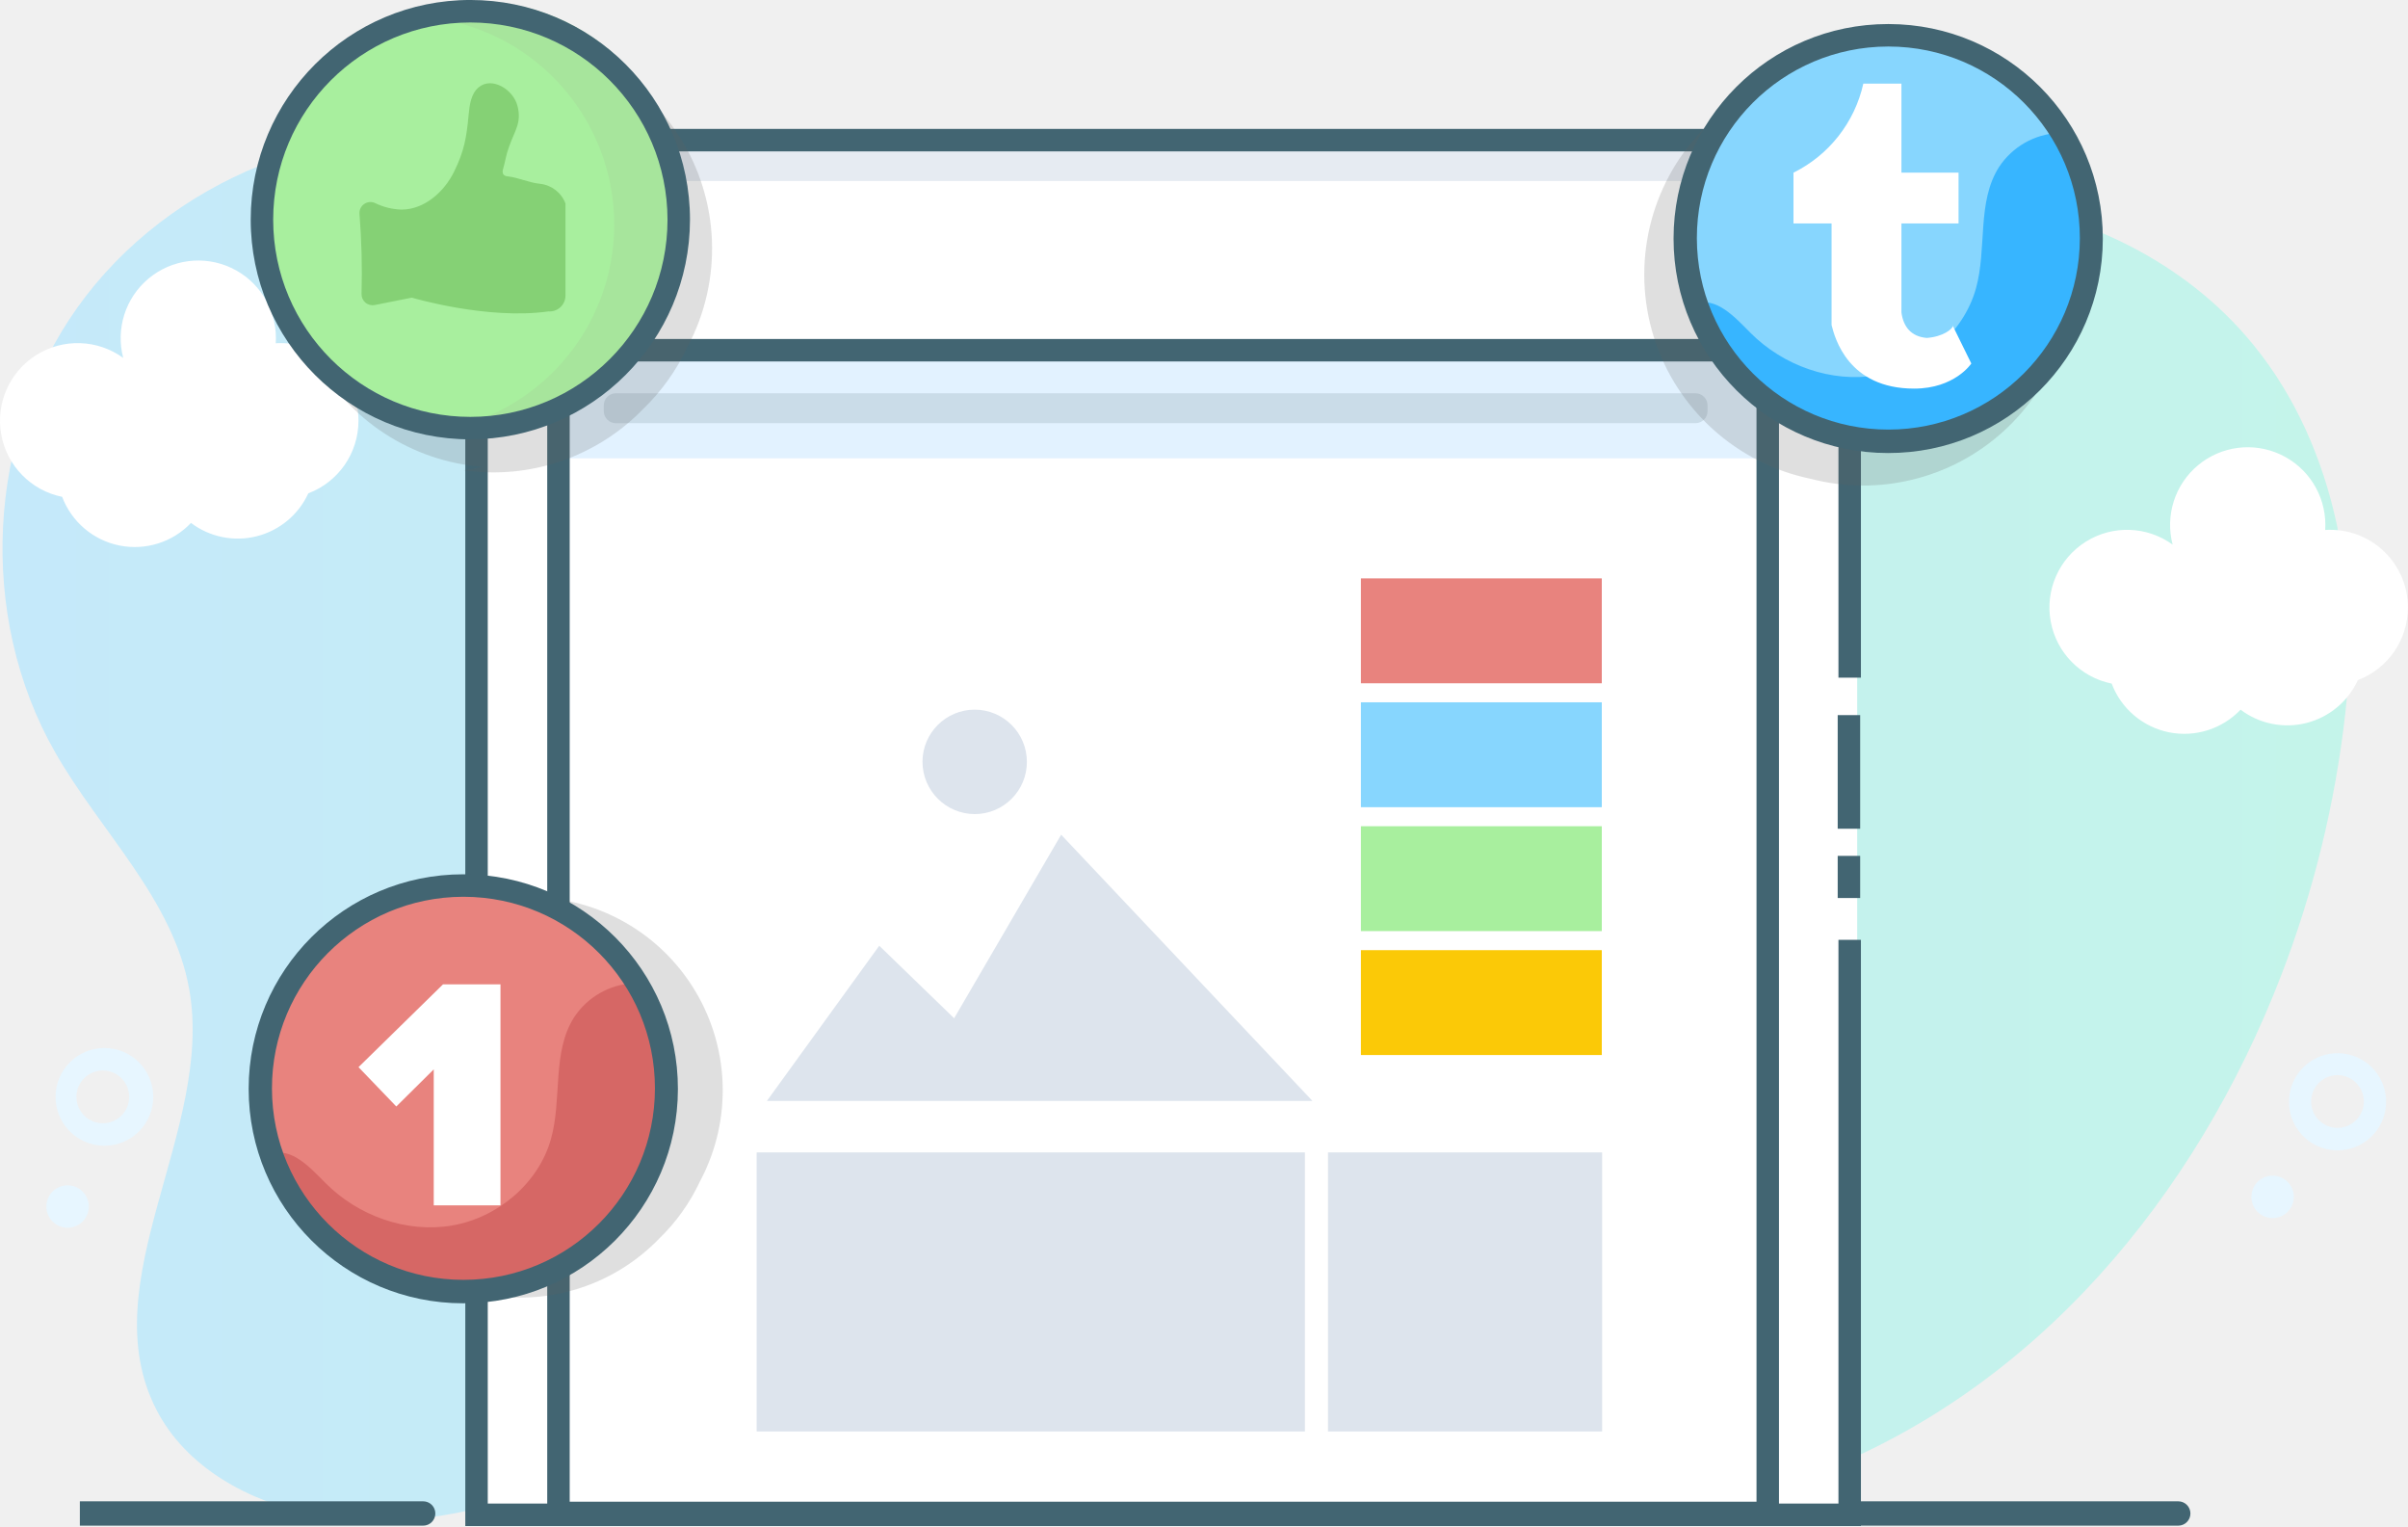
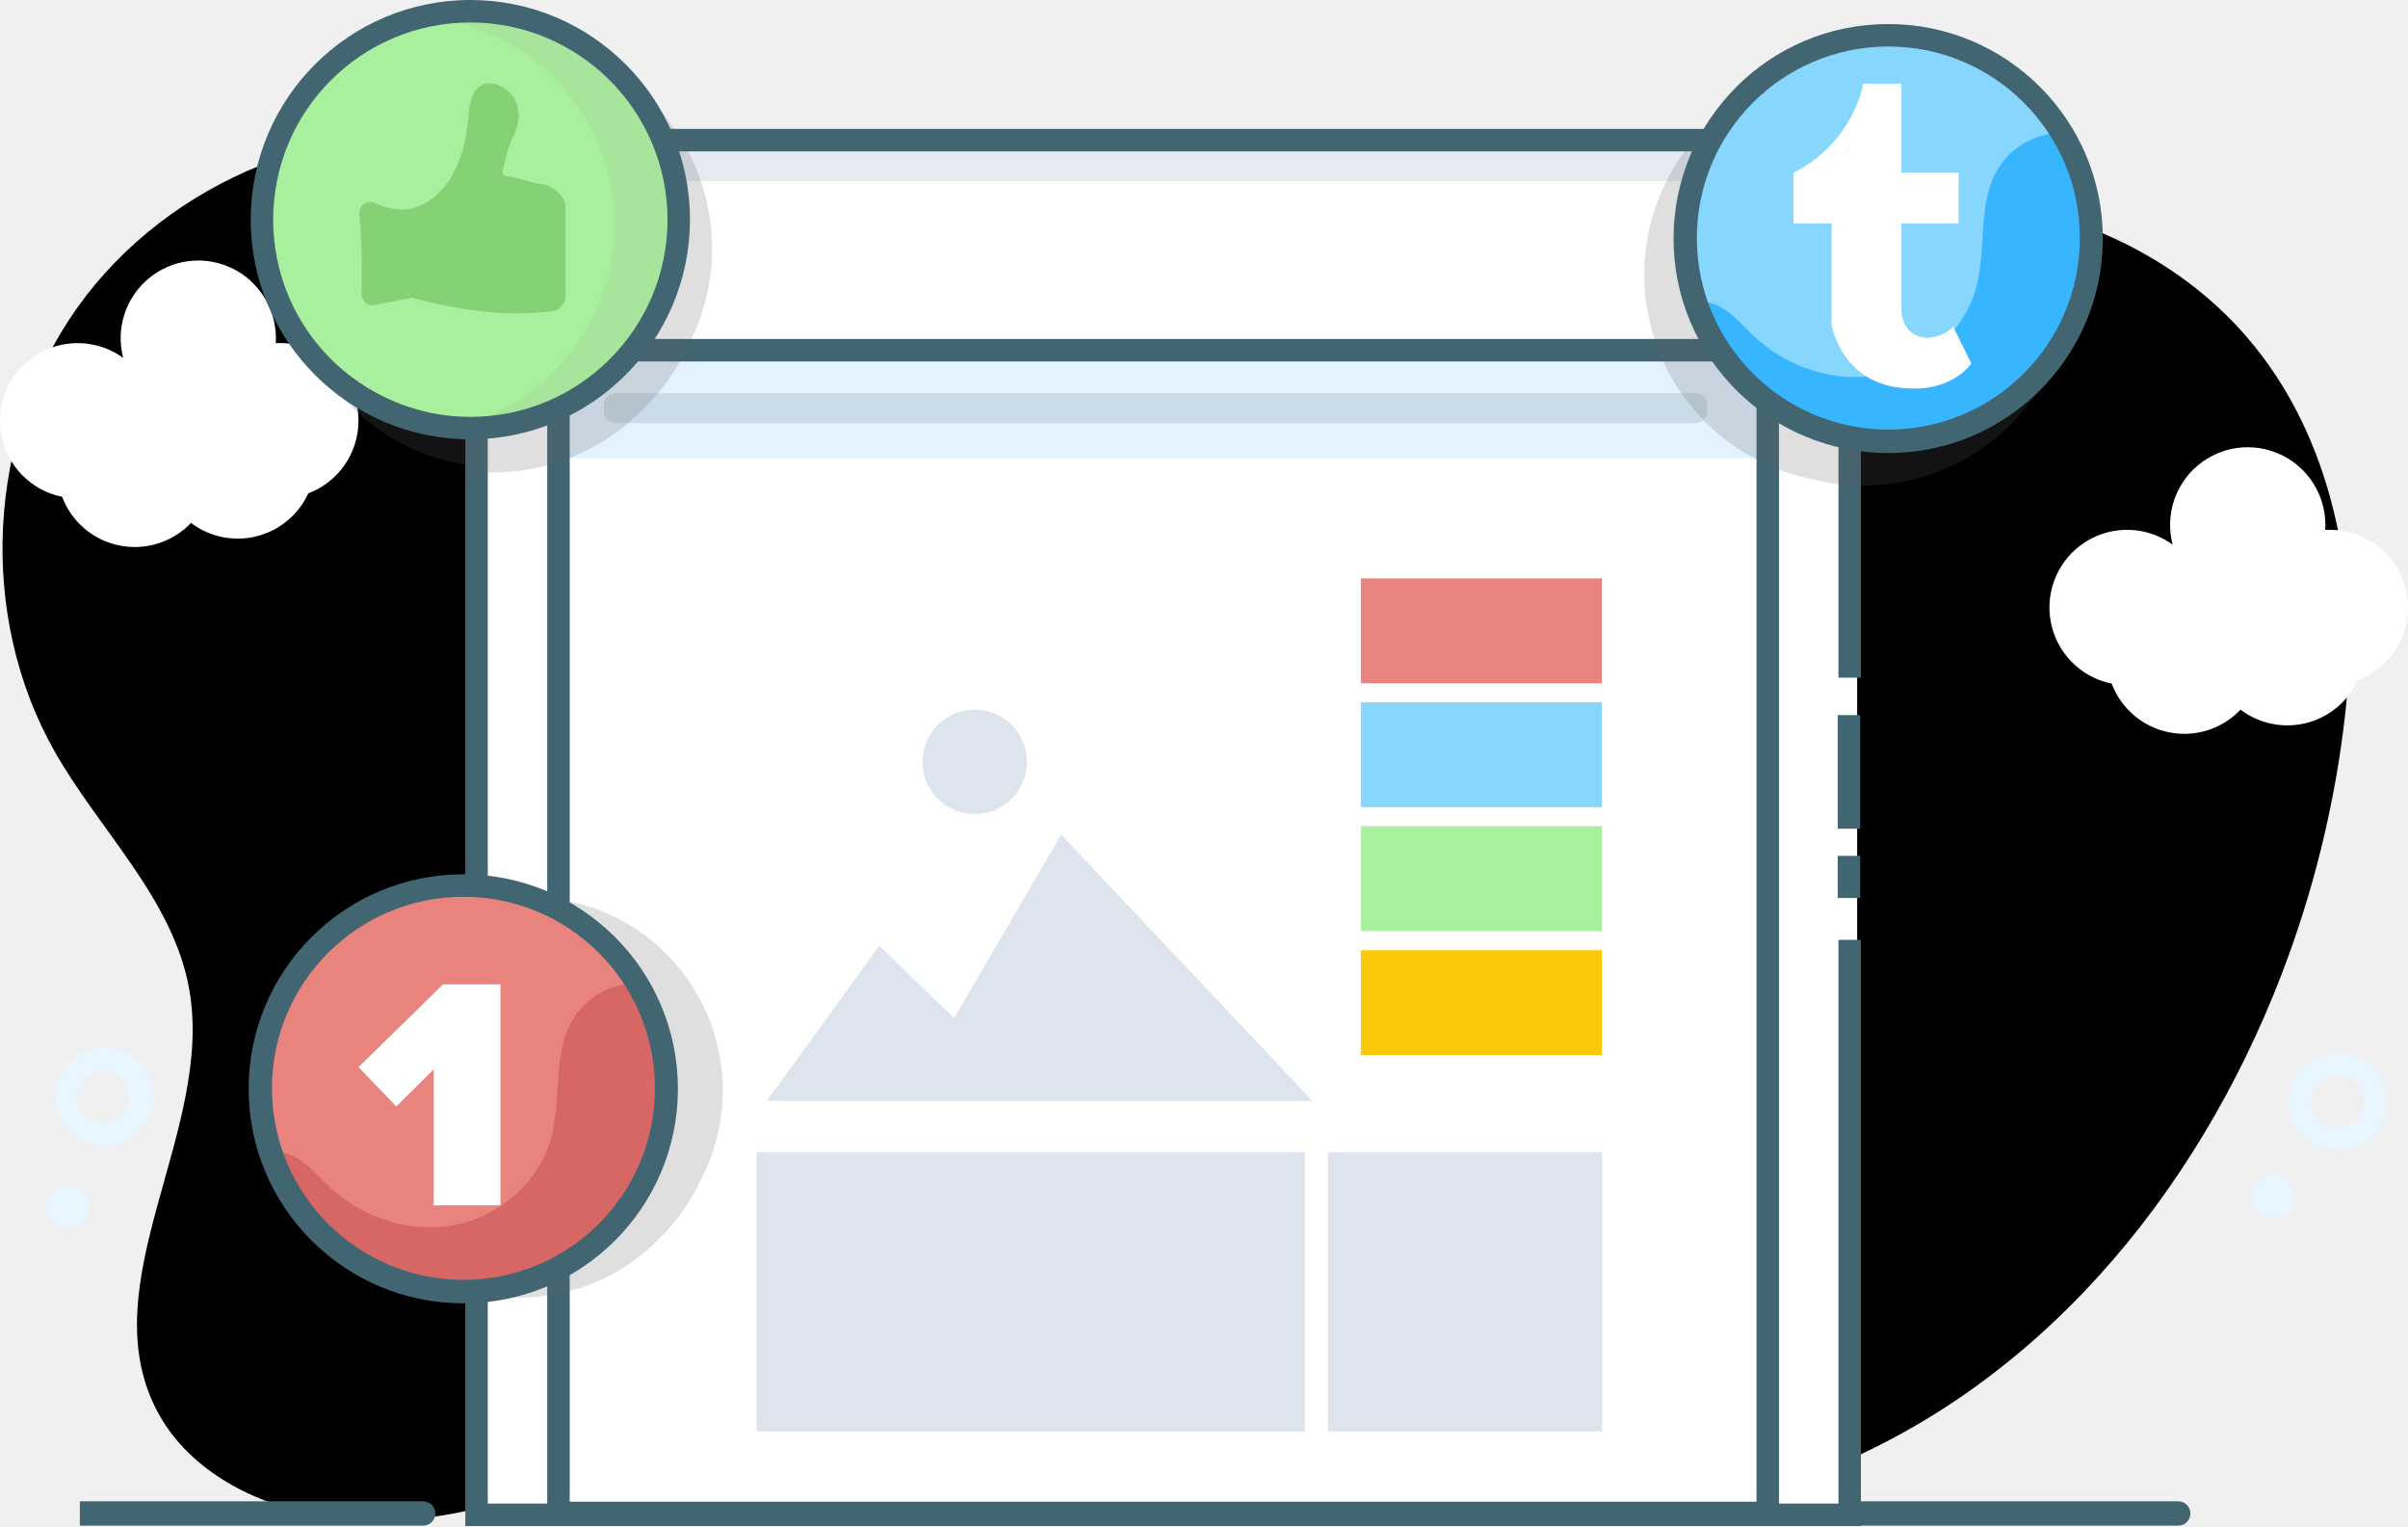
<svg xmlns="http://www.w3.org/2000/svg" viewBox="0 0 1286.04 814.84">
  <defs>
    <style>.cls-1{fill:url(#linear-gradient);}.cls-2{fill:#e7f6ff;}.cls-3{fill:none;}.cls-4{fill:#426572;}.cls-5{fill:#fff;}.cls-6{fill:#c1cede;opacity:0.4;}.cls-7{fill:#e2f2ff;}.cls-8{fill:#cadce8;}.cls-9{fill:#dde4ed;}.cls-10{fill:#e8837e;}.cls-11{fill:#87d6fe;}.cls-12{fill:#fbc907;}.cls-13{fill:#a8ef9e;}.cls-14{fill:#606060;opacity:0.2;}.cls-15{fill:#a7e59c;}.cls-16{fill:#37b5ff;}.cls-17{fill:#d66765;}.cls-18{fill:#85d175;}</style>
    <linearGradient id="linear-gradient" x1="1.32" y1="442.89" x2="1254.6" y2="442.89" gradientUnits="userSpaceOnUse">
-       <stop offset="0" stop-color="#c5e9fa" />
-       <stop offset="1" stop-color="#c4f4ea" />
+       <stop offset="0" stopColor="#c5e9fa" />
+       <stop offset="1" stopColor="#c4f4ea" />
    </linearGradient>
  </defs>
  <g id="Layer_2" data-name="Layer 2">
    <g id="Layer_1-2" data-name="Layer 1">
      <path class="cls-1" d="M1218.18,521.16c-45.45,117.68-130.9,220.78-249.59,266.09a431.14,431.14,0,0,1-47.21,14.95C836.7,823.79,744.06,816.28,666,776.93c-33.13-16.71-63.34-38.79-96.59-55.26S498.19,694.43,462,702.56c-31.16,7-57.45,27.06-83.92,44.93-62.4,42.13-137.43,75.47-211.32,61-34-6.65-67.48-25.07-83.27-55.86-34.9-68.07,30.92-149,17.59-224.28-8.53-48.18-47.49-84.26-71.71-126.78-41.44-72.73-36.53-169.34,12.06-237.5S179.74,59.78,262,75.24C362.31,94.09,438.15,179,535.69,209c61,18.77,127.23,13.17,185.49-11.55,94.13-39.95,223.45-101.22,329.38-91.24,56.33,5.31,111.58,30.31,148.76,73,47,53.89,61.09,130.4,53.25,201.46A563.35,563.35,0,0,1,1218.18,521.16Z" />
      <path class="cls-2" d="M1248.42,614.24a26.24,26.24,0,0,1-6.2-.75,25.94,25.94,0,1,1,6.2.75Zm-.07-40.18a14.09,14.09,0,0,0-3.29,27.78h0a14.08,14.08,0,1,0,6.64-27.37A14.16,14.16,0,0,0,1248.35,574.05Z" />
      <circle class="cls-2" cx="1213.76" cy="639.1" r="11.33" transform="translate(306.61 1668.05) rotate(-76.37)" />
      <path class="cls-2" d="M55.19,611.77a26.09,26.09,0,1,1,1.14,0Zm0-40.17H54.6a14.09,14.09,0,1,0,.61,0Z" />
      <circle class="cls-2" cx="36.08" cy="644.24" r="11.33" transform="translate(-27.71 2.15) rotate(-2.47)" />
      <path class="cls-2" d="M709.08,190A26.07,26.07,0,1,1,724,185.25,26.07,26.07,0,0,1,709.08,190ZM709,149.8a14.13,14.13,0,1,0,2.47.22A14.17,14.17,0,0,0,709,149.8Z" />
      <circle class="cls-2" cx="649.4" cy="179.29" r="11.33" transform="translate(14.75 405.32) rotate(-35.04)" />
      <rect class="cls-3" x="713.36" y="176.84" width="44.48" height="44.48" />
      <rect class="cls-3" x="713.36" y="176.84" width="44.48" height="44.48" />
      <path class="cls-4" d="M839.66,795.83" />
      <path class="cls-5" d="M1286,324.36a41.46,41.46,0,0,0-41.46-41.46c-.92,0-1.83,0-2.73.09.06-.9.09-1.81.09-2.73a41.46,41.46,0,1,0-81.56,10.54A41.46,41.46,0,1,0,1127.78,365a41.46,41.46,0,0,0,68.84,13.94,41.46,41.46,0,0,0,62.66-15.8A41.47,41.47,0,0,0,1286,324.36Z" />
      <path class="cls-5" d="M191.45,224.66A41.46,41.46,0,0,0,150,183.2c-.92,0-1.83,0-2.73.09.06-.9.09-1.81.09-2.73A41.46,41.46,0,1,0,65.8,191.1a41.46,41.46,0,1,0-32.61,74.19A41.46,41.46,0,0,0,102,279.22a41.46,41.46,0,0,0,62.66-15.8A41.47,41.47,0,0,0,191.45,224.66Z" />
      <path class="cls-4" d="M954.18,814.63H357.68v-13h596.5a6.5,6.5,0,1,1,0,13Z" />
      <path class="cls-4" d="M331,814.63H294.53a6.5,6.5,0,1,1,0-13H331a6.5,6.5,0,1,1,0,13Z" />
      <path class="cls-4" d="M270.86,814.63H259.24a6.5,6.5,0,0,1,0-13h11.62a6.5,6.5,0,0,1,0,13Z" />
      <path class="cls-4" d="M1163.34,814.63H980v-13h183.34a6.5,6.5,0,0,1,0,13Z" />
      <path class="cls-4" d="M226,814.63H42.65v-13H226a6.5,6.5,0,0,1,0,13Z" />
      <path class="cls-5" d="M991.86,123.53V809.84H258.5V123.53a47.82,47.82,0,0,1,47.68-47.69h638A47.82,47.82,0,0,1,991.86,123.53Z" />
      <rect class="cls-5" x="298.26" y="189.01" width="645.84" height="620.83" />
      <path class="cls-6" d="M987.86,109.93v9.67c-5.89-13.22-24.18-22.92-45.68-22.92h-638c-26.23,0-47.68,14.44-47.68,32.1V571.84h-2V109.93c0-17.65,21.45-32.1,47.68-32.1h638C966.41,77.84,987.86,92.28,987.86,109.93Z" />
      <path class="cls-4" d="M993.86,814.84H248.5V122.53a53.75,53.75,0,0,1,53.68-53.69h638a53.75,53.75,0,0,1,53.68,53.69V361.84h-12V122.53a41.73,41.73,0,0,0-41.68-41.69h-638a41.73,41.73,0,0,0-41.68,41.69V802.84H981.86v-301h12Z" />
      <polygon class="cls-7" points="307.85 244.73 941.46 244.73 941.46 202.55 940.45 186.73 373.92 186.73 300.86 186.73 299.85 202.55 299.85 244.73 307.85 244.73" />
      <rect class="cls-8" x="322.46" y="209.98" width="589.49" height="16" rx="6.5" ry="6.5" />
      <path class="cls-4" d="M950.1,813.84H292.26V181H950.1Zm-645.84-12H938.1V193H304.26Z" />
      <rect class="cls-9" x="709.24" y="615.34" width="146.4" height="149" />
      <rect class="cls-9" x="404.11" y="615.34" width="292.8" height="149" />
      <rect class="cls-10" x="726.82" y="308.84" width="128.65" height="56" />
      <rect class="cls-11" x="726.82" y="375" width="128.65" height="56" />
      <rect class="cls-12" x="726.82" y="507.34" width="128.65" height="56" />
      <rect class="cls-13" x="726.82" y="441.17" width="128.65" height="56" />
      <path class="cls-14" d="M367.08,185.36A111.31,111.31,0,1,0,168,85.94a111.33,111.33,0,0,0,89.46,163.31q-4.82,1.14-9.79,1.85a111.31,111.31,0,0,0,95.87-32.76A111.57,111.57,0,0,0,367.08,185.36Z" />
      <path class="cls-14" d="M1017.54,38.92a111.31,111.31,0,1,0-50.59,216.72,111.33,111.33,0,0,0,138.15-124.86q2.22,4.42,4.07,9.09a111.31,111.31,0,0,0-54.08-85.67A111.57,111.57,0,0,0,1017.54,38.92Z" />
      <path class="cls-14" d="M373.82,630.83a103.2,103.2,0,1,0-184.59-92.17,103.21,103.21,0,0,0,82.94,151.41q-4.47,1.05-9.07,1.72A103.19,103.19,0,0,0,352,661.41,103.43,103.43,0,0,0,373.82,630.83Z" />
      <circle class="cls-13" cx="253.85" cy="112" r="111.3" />
      <path class="cls-15" d="M359.85,119.95A111.31,111.31,0,0,1,232.65,230.1a111.3,111.3,0,0,0,0-220.31,111.31,111.31,0,0,1,127.2,110.16Z" />
      <path class="cls-4" d="M251.2,234.59A117.3,117.3,0,1,1,368.5,117.3,117.43,117.43,0,0,1,251.2,234.59ZM251.2,12A105.3,105.3,0,1,0,356.5,117.3,105.41,105.41,0,0,0,251.2,12Z" />
      <path class="cls-11" d="M1005.33,17.6a108.4,108.4,0,1,0,.38,0Z" />
      <path class="cls-16" d="M1114.85,127.26a108.54,108.54,0,0,1-211,35.68,13,13,0,0,1,1.75-.75c11.07-3.86,21,7.22,29.26,15.52,17.43,17.51,43.27,26.83,67.61,22.65s46.17-22.5,52.81-46.29c6-21.41.39-46.19,12.36-64.92A40.46,40.46,0,0,1,1099.25,71,107.81,107.81,0,0,1,1114.85,127.26Z" />
      <path class="cls-4" d="M1008.33,241.9a114.53,114.53,0,1,1,0-229.06h.38a114.53,114.53,0,0,1-.38,229.06Zm0-217.06a102.27,102.27,0,1,0,.37,0Z" />
      <path class="cls-5" d="M1022.28,207.5c-35.28,0-42.38-27.13-44.09-33.92V119.32H957.84V92.19a70,70,0,0,0,37.31-47.55h20.35V92.19H1046v27.13H1015.5v47.55c1,7.45,5.07,12.9,13.57,13.57,8.81-.67,13.57-4.75,13.92-6.34l-.35-.35a.32.32,0,0,1,.35.28.32.32,0,0,1,0,.07l9.83,20S1044,207.5,1022.28,207.5Z" />
      <path class="cls-10" d="M244.33,471.6a108.4,108.4,0,1,0,.38,0Z" />
      <path class="cls-17" d="M353.85,581.26a108.54,108.54,0,0,1-211,35.68,13,13,0,0,1,1.75-.75c11.07-3.86,21,7.22,29.26,15.52,17.43,17.51,43.27,26.83,67.61,22.65s46.17-22.5,52.81-46.29c6-21.41.39-46.19,12.36-64.92A40.46,40.46,0,0,1,338.25,525,107.81,107.81,0,0,1,353.85,581.26Z" />
      <path class="cls-4" d="M247.33,695.9a114.53,114.53,0,1,1,0-229.06h.38a114.53,114.53,0,0,1-.38,229.06Zm0-217.06a102.27,102.27,0,1,0,.37,0Z" />
      <path class="cls-5" d="M231.65,643.6V571l-20,19.81-20.18-21,45.15-44.23h30.67V643.6Z" />
      <polygon class="cls-9" points="700.94 587.84 700.94 587.84 409.58 587.84 469.58 504.98 509.58 543.7 566.73 445.69 700.94 587.84" />
      <path class="cls-9" d="M520.55,434.69a27.88,27.88,0,1,0-27.88-27.88A28,28,0,0,0,520.55,434.69Z" />
      <rect class="cls-4" x="981.46" y="457" width="12" height="22.5" />
      <rect class="cls-4" x="981.46" y="381.84" width="12" height="60.66" />
      <path class="cls-18" d="M292.86,166.28c-32.66,4.63-72.92-7.35-72.92-7.35l-19.85,3.95a5.89,5.89,0,0,1-7-6A395.17,395.17,0,0,0,192,114.32a5.87,5.87,0,0,1,8.24-5.93,34.17,34.17,0,0,0,14.36,3.52c12.05-.1,22.57-9.34,27.95-20.31s6.6-18.08,7.73-30.28c.49-5.33,1.27-11.24,5.32-14.66,7-5.93,18.52,1,20.79,9.95S275,69.51,271.91,78.24c-2,5.68-1.56,6-3.18,11.85a3.6,3.6,0,0,0,.06,3,3.17,3.17,0,0,0,2.3,1.06c6.54.84,10.83,3.28,17.38,4A16.31,16.31,0,0,1,302,108.67v49.09a8.46,8.46,0,0,1-9.1,8.51Z" />
    </g>
  </g>
</svg>
